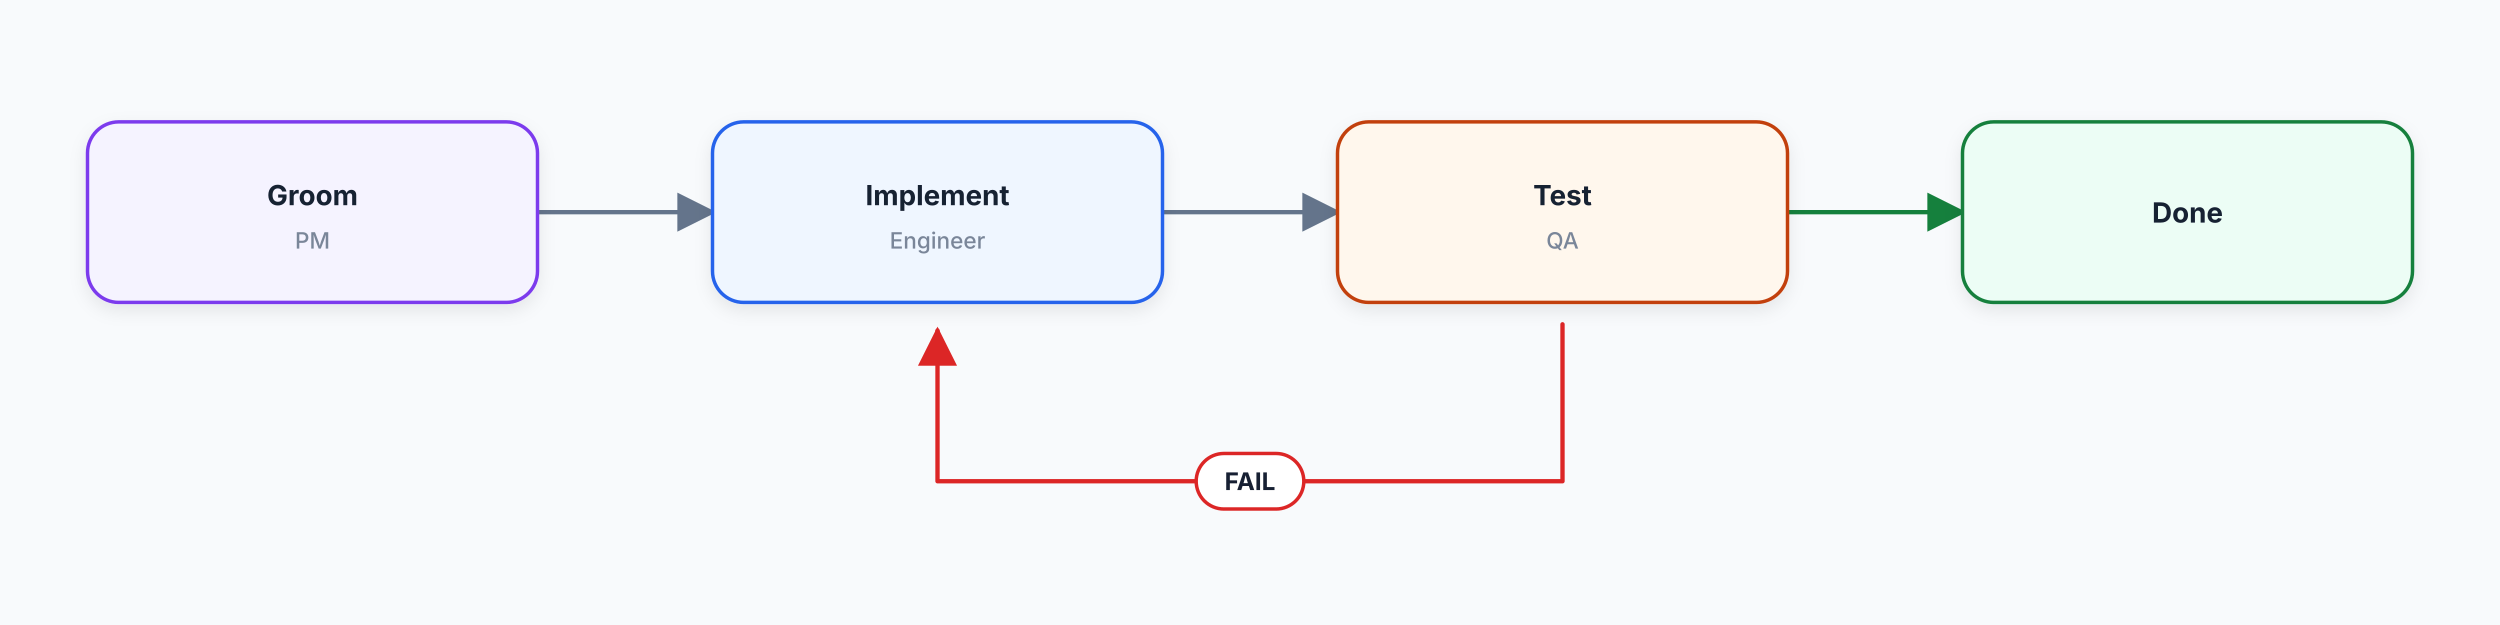
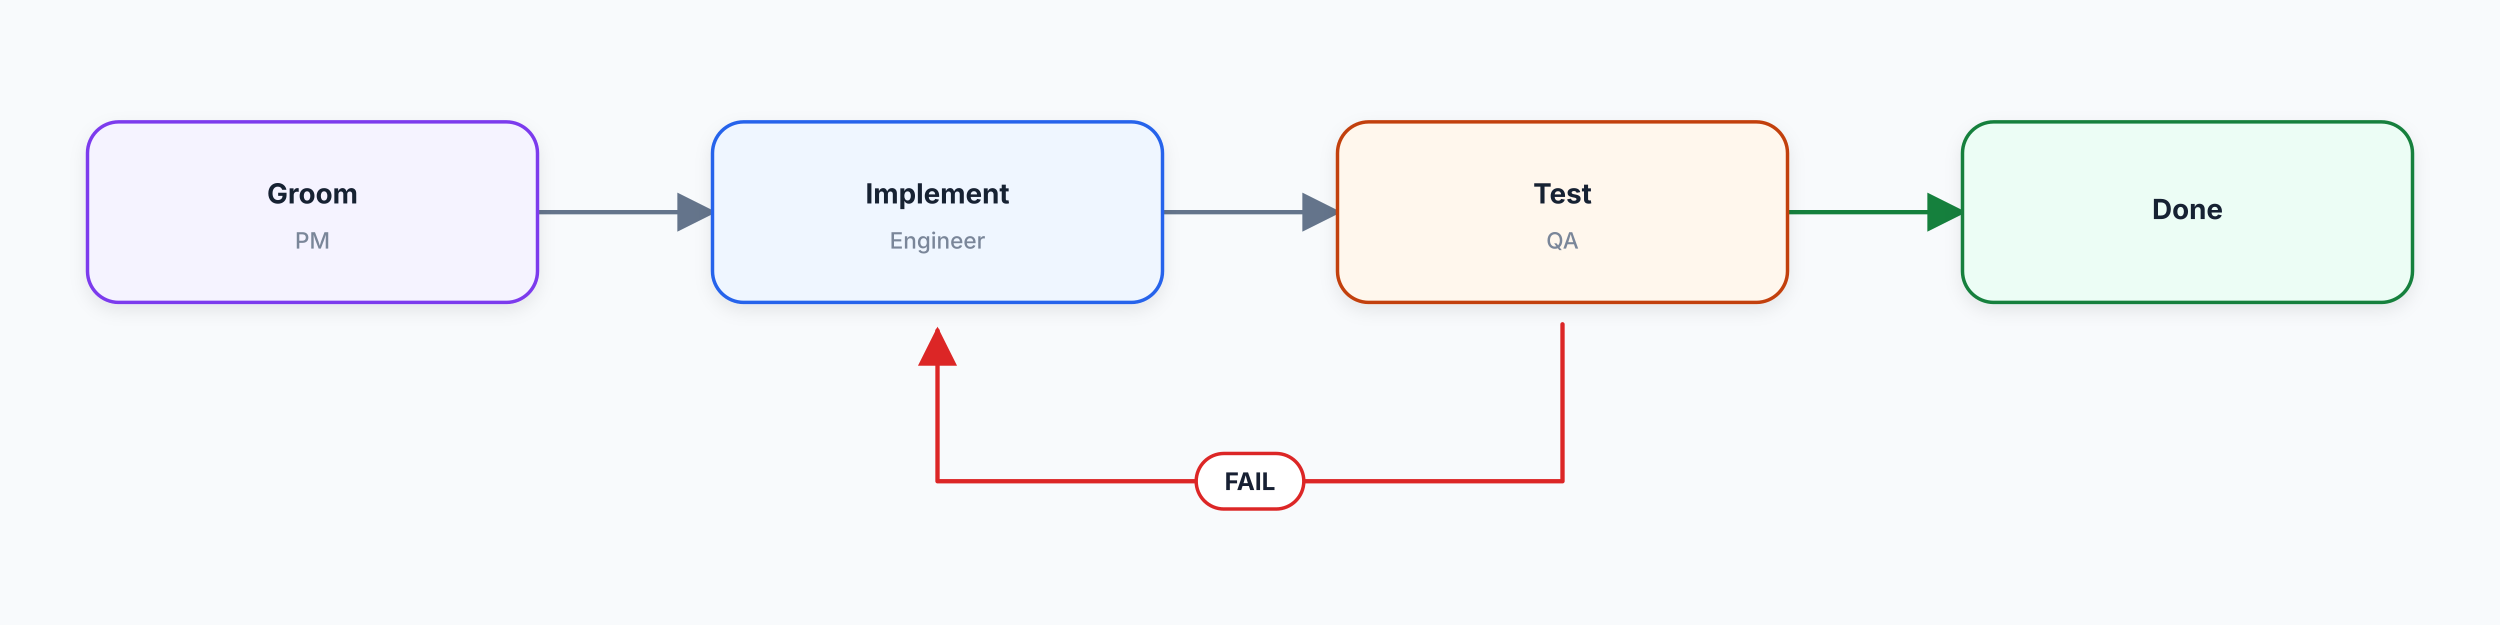
<svg xmlns="http://www.w3.org/2000/svg" width="1440" height="360" viewBox="0 0 1440 360" role="img" aria-labelledby="title desc">
  <defs>
    <filter id="shadow" x="-20%" y="-20%" width="140%" height="150%">
      <feDropShadow dx="0" dy="4" stdDeviation="5" flood-color="#0f172a" flood-opacity="0.08" />
    </filter>
    <marker id="arrow-purple" viewBox="0 0 10 10" refX="9" refY="5" markerWidth="9" markerHeight="9" orient="auto">
      <path d="M0 0 10 5 0 10Z" fill="#7c3aed" />
    </marker>
    <marker id="arrow-blue" viewBox="0 0 10 10" refX="9" refY="5" markerWidth="9" markerHeight="9" orient="auto">
      <path d="M0 0 10 5 0 10Z" fill="#2563eb" />
    </marker>
    <marker id="arrow-amber" viewBox="0 0 10 10" refX="9" refY="5" markerWidth="9" markerHeight="9" orient="auto">
      <path d="M0 0 10 5 0 10Z" fill="#c2410c" />
    </marker>
    <marker id="arrow-green" viewBox="0 0 10 10" refX="9" refY="5" markerWidth="9" markerHeight="9" orient="auto">
      <path d="M0 0 10 5 0 10Z" fill="#15803d" />
    </marker>
    <marker id="arrow-red" viewBox="0 0 10 10" refX="9" refY="5" markerWidth="9" markerHeight="9" orient="auto">
      <path d="M0 0 10 5 0 10Z" fill="#dc2626" />
    </marker>
    <marker id="arrow-gray" viewBox="0 0 10 10" refX="9" refY="5" markerWidth="9" markerHeight="9" orient="auto">
      <path d="M0 0 10 5 0 10Z" fill="#64748b" />
    </marker>
    <style>
      text { font-family: system-ui, -apple-system, BlinkMacSystemFont, "Segoe UI", sans-serif; fill: #172033; }
      .node rect { stroke-width: 2; }
      .node-title { font-size: 16px; font-weight: 750; text-anchor: middle; }
      .node-title.icon-copy { text-anchor: start; }
      .node-subtitle { font-size: 13px; font-weight: 500; fill: #7a8699; text-anchor: middle; }
      .eyebrow { font-size: 12px; font-weight: 750; letter-spacing: 1px; fill: #64748b; text-anchor: middle; }
      .mention-icon { font-size: 27px; font-weight: 750; text-anchor: middle; }
      .standalone-mention { font-size: 52px; font-weight: 750; text-anchor: middle; }
      .icon-node-title { font-size: 16px; font-weight: 750; text-anchor: middle; }
      .edge { fill: none; stroke-width: 2.5; stroke-linecap: round; stroke-linejoin: round; }
      .edge-label rect { stroke-width: 2; }
      .edge-label text { font-size: 14px; font-weight: 750; text-anchor: middle; dominant-baseline: central; }
      .divider { stroke: #cbd5e1; stroke-width: 2; stroke-dasharray: 6 8; stroke-linecap: round; }
      .center-annotation { fill: #f1f5f9; stroke: none; }
-       .center-title { font-size: 16px; font-weight: 800; letter-spacing: 1.3px; fill: #334155; text-anchor: middle; }
-       .center-detail { font-size: 13px; font-weight: 600; fill: #7a8699; text-anchor: middle; }
+       .center-title { font-size: 20px; font-weight: 800; letter-spacing: 1.6px; fill: #334155; text-anchor: middle; }
+       .center-detail { font-size: 16px; font-weight: 600; fill: #64748b; text-anchor: middle; }
    </style>
  </defs>
  <rect width="1440" height="360" fill="#f8fafc" />
  <path class="edge" d="M309.6 122.2L410.4 122.2" stroke="#64748b" marker-end="url(#arrow-gray)" />
  <path class="edge" d="M669.6 122.2L770.4 122.2" stroke="#64748b" marker-end="url(#arrow-gray)" />
  <path class="edge" d="M1029.6 122.2L1130.4 122.2" stroke="#15803d" marker-end="url(#arrow-green)" />
  <path class="edge" d="M900 186.8V277.2H540V190.4" stroke="#dc2626" marker-end="url(#arrow-red)" />
  <g class="edge-label" transform="translate(720 277.2)">
    <rect x="-31.0" y="-16" width="62" height="32" rx="16" fill="#ffffff" stroke="#dc2626" />
    <text fill="#dc2626">FAIL</text>
  </g>
  <g class="node node-purple" transform="translate(50.4 70.2)" filter="url(#shadow)">
    <rect width="259.2" height="104" rx="18" fill="#f5f3ff" stroke="#7c3aed" />
-     <text class="node-title" x="129.6" y="48">Groom</text>
+     <text class="node-title" x="129.6" y="47">Groom</text>
    <text class="node-subtitle" x="129.6" y="73">PM</text>
  </g>
  <g class="node node-blue" transform="translate(410.4 70.2)" filter="url(#shadow)">
    <rect width="259.2" height="104" rx="18" fill="#eff6ff" stroke="#2563eb" />
-     <text class="node-title" x="129.6" y="48">Implement</text>
+     <text class="node-title" x="129.6" y="47">Implement</text>
    <text class="node-subtitle" x="129.6" y="73">Engineer</text>
  </g>
  <g class="node node-amber" transform="translate(770.4 70.2)" filter="url(#shadow)">
    <rect width="259.2" height="104" rx="18" fill="#fff7ed" stroke="#c2410c" />
-     <text class="node-title" x="129.6" y="48">Test</text>
+     <text class="node-title" x="129.6" y="47">Test</text>
    <text class="node-subtitle" x="129.6" y="73">QA</text>
  </g>
  <g class="node node-green" transform="translate(1130.4 70.2)" filter="url(#shadow)">
    <rect width="259.2" height="104" rx="18" fill="#ecfdf5" stroke="#15803d" />
-     <text class="node-title" x="129.6" y="58">Done</text>
+     <text class="node-title" x="129.6" y="56">Done</text>
  </g>
</svg>
